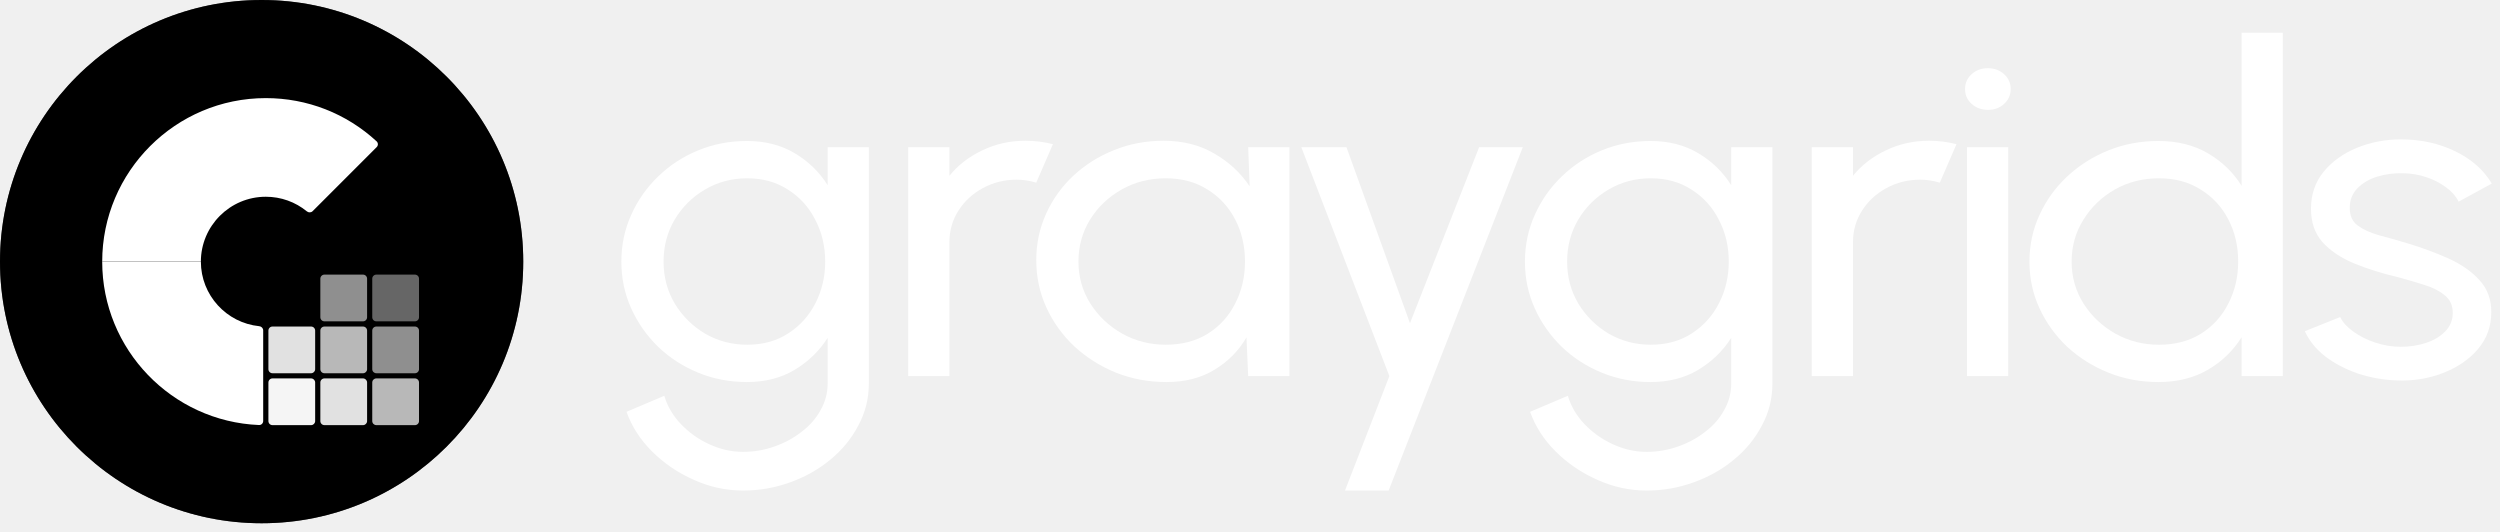
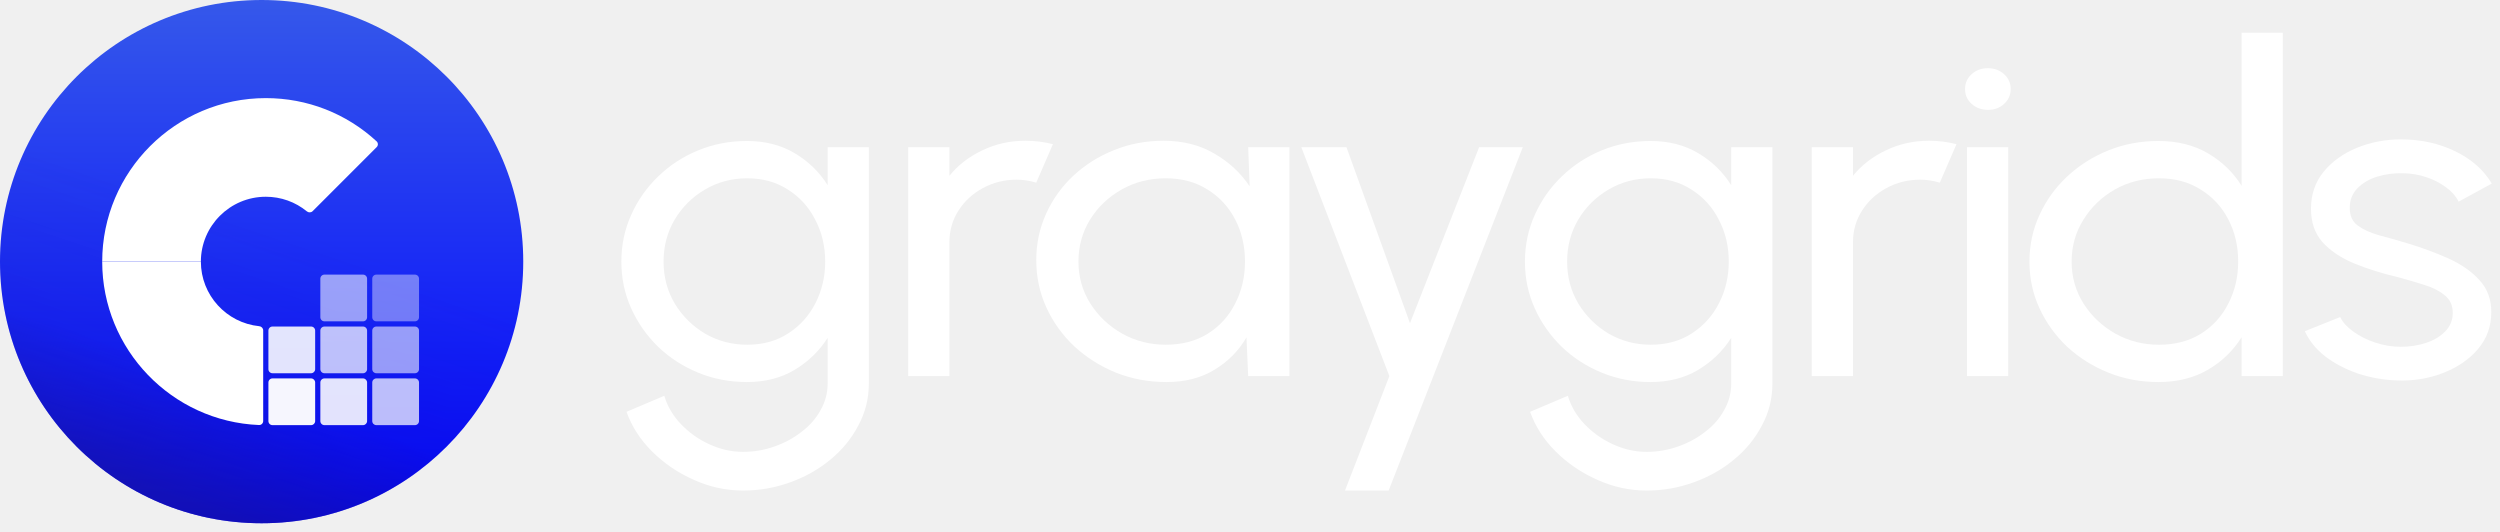
<svg xmlns="http://www.w3.org/2000/svg" width="160" height="34" viewBox="0 0 160 34" fill="none">
  <g clip-path="url(#clip0_2128_2)">
    <path d="M33.488 16.744C33.488 7.497 25.992 0 16.744 0C7.497 0 0 7.497 0 16.744C0 25.992 7.497 33.488 16.744 33.488C25.992 33.488 33.488 25.992 33.488 16.744Z" fill="url(#paint0_linear_2128_2)" />
    <path d="M33.488 16.744C33.488 7.497 25.992 0 16.744 0C7.497 0 0 7.497 0 16.744C0 25.992 7.497 33.488 16.744 33.488C25.992 33.488 33.488 25.992 33.488 16.744Z" fill="url(#paint1_linear_2128_2)" fill-opacity="0.56" />
    <path d="M17.011 6.279C19.662 6.279 22.165 7.259 24.102 9.045C24.21 9.144 24.211 9.312 24.108 9.415L20.008 13.515C19.908 13.614 19.749 13.617 19.64 13.528C18.9 12.922 17.981 12.592 17.012 12.592C14.72 12.591 12.856 14.455 12.856 16.744H6.541C6.541 10.974 11.239 6.279 17.011 6.279Z" fill="white" />
    <path d="M12.856 16.744C12.856 18.893 14.497 20.666 16.593 20.877C16.733 20.891 16.844 21.005 16.844 21.146V26.944C16.844 27.09 16.724 27.208 16.578 27.202C11.004 26.973 6.541 22.37 6.541 16.744H12.856Z" fill="white" />
    <path opacity="0.56" d="M23.233 17.575H20.763C20.619 17.575 20.502 17.692 20.502 17.836V20.304C20.502 20.448 20.619 20.566 20.763 20.566H23.233C23.377 20.566 23.494 20.448 23.494 20.304V17.836C23.494 17.692 23.377 17.575 23.233 17.575Z" fill="white" />
    <path opacity="0.4" d="M26.555 17.575H24.086C23.941 17.575 23.824 17.692 23.824 17.836V20.304C23.824 20.448 23.941 20.566 24.086 20.566H26.555C26.699 20.566 26.817 20.448 26.817 20.304V17.836C26.817 17.692 26.699 17.575 26.555 17.575Z" fill="white" />
    <path opacity="0.72" d="M23.233 20.898H20.763C20.619 20.898 20.502 21.015 20.502 21.159V23.627C20.502 23.771 20.619 23.888 20.763 23.888H23.233C23.377 23.888 23.494 23.771 23.494 23.627V21.159C23.494 21.015 23.377 20.898 23.233 20.898Z" fill="white" />
    <path opacity="0.88" d="M19.909 20.898H17.439C17.295 20.898 17.178 21.015 17.178 21.159V23.627C17.178 23.771 17.295 23.888 17.439 23.888H19.909C20.053 23.888 20.17 23.771 20.17 23.627V21.159C20.17 21.015 20.053 20.898 19.909 20.898Z" fill="white" />
    <path opacity="0.56" d="M26.555 20.898H24.086C23.941 20.898 23.824 21.015 23.824 21.159V23.627C23.824 23.771 23.941 23.888 24.086 23.888H26.555C26.699 23.888 26.817 23.771 26.817 23.627V21.159C26.817 21.015 26.699 20.898 26.555 20.898Z" fill="white" />
    <path opacity="0.88" d="M23.233 24.218H20.763C20.619 24.218 20.502 24.336 20.502 24.48V26.948C20.502 27.092 20.619 27.209 20.763 27.209H23.233C23.377 27.209 23.494 27.092 23.494 26.948V24.48C23.494 24.336 23.377 24.218 23.233 24.218Z" fill="white" />
    <path opacity="0.96" d="M19.909 24.218H17.439C17.295 24.218 17.178 24.336 17.178 24.48V26.948C17.178 27.092 17.295 27.209 17.439 27.209H19.909C20.053 27.209 20.17 27.092 20.17 26.948V24.48C20.17 24.336 20.053 24.218 19.909 24.218Z" fill="white" />
    <path opacity="0.72" d="M26.555 24.218H24.086C23.941 24.218 23.824 24.336 23.824 24.48V26.948C23.824 27.092 23.941 27.209 24.086 27.209H26.555C26.699 27.209 26.817 27.092 26.817 26.948V24.48C26.817 24.336 26.699 24.218 26.555 24.218Z" fill="white" />
    <path d="M52.969 9.419H55.606V24.538C55.606 25.506 55.381 26.404 54.931 27.234C54.492 28.074 53.895 28.802 53.142 29.417C52.388 30.042 51.53 30.526 50.568 30.868C49.605 31.22 48.6 31.395 47.553 31.395C46.465 31.395 45.413 31.166 44.398 30.707C43.383 30.257 42.494 29.652 41.73 28.89C40.976 28.138 40.432 27.293 40.097 26.355L42.514 25.33C42.713 26.004 43.069 26.609 43.582 27.146C44.105 27.693 44.712 28.123 45.403 28.436C46.104 28.758 46.821 28.919 47.553 28.919C48.244 28.919 48.909 28.807 49.547 28.582C50.196 28.358 50.777 28.045 51.289 27.645C51.813 27.254 52.221 26.79 52.514 26.253C52.817 25.725 52.969 25.154 52.969 24.538V21.623C52.435 22.463 51.729 23.147 50.85 23.674C49.981 24.192 48.966 24.451 47.805 24.451C46.695 24.451 45.654 24.25 44.681 23.85C43.708 23.45 42.855 22.898 42.122 22.194C41.389 21.481 40.814 20.661 40.395 19.733C39.977 18.805 39.767 17.809 39.767 16.744C39.767 15.68 39.977 14.683 40.395 13.755C40.814 12.818 41.389 11.997 42.122 11.294C42.855 10.581 43.708 10.024 44.681 9.624C45.654 9.223 46.695 9.023 47.805 9.023C48.966 9.023 49.981 9.282 50.85 9.799C51.729 10.317 52.435 11.001 52.969 11.851V9.419ZM47.82 22.062C48.836 22.062 49.715 21.818 50.458 21.33C51.211 20.842 51.792 20.192 52.2 19.381C52.608 18.571 52.812 17.692 52.812 16.744C52.812 15.767 52.603 14.879 52.184 14.078C51.776 13.267 51.195 12.622 50.442 12.144C49.699 11.655 48.825 11.411 47.82 11.411C46.837 11.411 45.937 11.65 45.12 12.129C44.304 12.608 43.655 13.252 43.174 14.063C42.703 14.864 42.468 15.758 42.468 16.744C42.468 17.731 42.708 18.629 43.19 19.44C43.681 20.241 44.33 20.881 45.136 21.359C45.952 21.828 46.847 22.062 47.82 22.062Z" fill="white" />
    <path d="M58.125 24.07V9.419H60.762V11.25C61.317 10.566 62.018 10.024 62.866 9.624C63.714 9.213 64.634 9.008 65.629 9.008C66.236 9.008 66.822 9.082 67.387 9.228L66.319 11.69C65.89 11.562 65.472 11.499 65.064 11.499C64.279 11.499 63.557 11.68 62.897 12.041C62.248 12.393 61.73 12.871 61.343 13.477C60.956 14.082 60.762 14.757 60.762 15.499V24.07H58.125Z" fill="white" />
    <path d="M79.884 9.419H82.521V24.07H79.884L79.774 21.594C79.282 22.444 78.602 23.132 77.733 23.66C76.875 24.187 75.85 24.451 74.656 24.451C73.505 24.451 72.427 24.25 71.423 23.85C70.418 23.44 69.528 22.878 68.754 22.165C67.99 21.442 67.394 20.612 66.965 19.674C66.535 18.737 66.321 17.726 66.321 16.642C66.321 15.597 66.53 14.61 66.949 13.682C67.368 12.754 67.948 11.944 68.691 11.25C69.445 10.547 70.314 10 71.297 9.609C72.281 9.209 73.338 9.008 74.468 9.008C75.703 9.008 76.786 9.282 77.718 9.829C78.649 10.366 79.402 11.064 79.978 11.924L79.884 9.419ZM74.609 22.062C75.645 22.062 76.54 21.828 77.294 21.359C78.058 20.881 78.644 20.236 79.052 19.425C79.47 18.615 79.68 17.721 79.68 16.744C79.68 15.748 79.47 14.849 79.052 14.048C78.633 13.238 78.042 12.598 77.278 12.129C76.525 11.65 75.635 11.411 74.609 11.411C73.573 11.411 72.632 11.65 71.784 12.129C70.936 12.608 70.261 13.252 69.759 14.063C69.267 14.864 69.021 15.758 69.021 16.744C69.021 17.731 69.277 18.629 69.79 19.44C70.303 20.241 70.983 20.881 71.831 21.359C72.679 21.828 73.605 22.062 74.609 22.062Z" fill="white" />
    <path d="M94.665 9.419H97.46L88.873 31.395H86.079L88.92 24.07L83.284 9.419H86.173L90.238 20.685L94.665 9.419Z" fill="white" />
    <path d="M110.798 9.419H113.435V24.538C113.435 25.506 113.21 26.404 112.76 27.234C112.321 28.074 111.724 28.802 110.97 29.417C110.217 30.042 109.359 30.526 108.396 30.868C107.433 31.22 106.429 31.395 105.382 31.395C104.294 31.395 103.242 31.166 102.227 30.707C101.212 30.257 100.323 29.652 99.558 28.89C98.805 28.138 98.26 27.293 97.926 26.355L100.343 25.33C100.542 26.004 100.898 26.609 101.411 27.146C101.934 27.693 102.541 28.123 103.232 28.436C103.933 28.758 104.649 28.919 105.382 28.919C106.073 28.919 106.738 28.807 107.376 28.582C108.025 28.358 108.606 28.045 109.118 27.645C109.642 27.254 110.049 26.79 110.342 26.253C110.647 25.725 110.798 25.154 110.798 24.538V21.623C110.264 22.463 109.558 23.147 108.679 23.674C107.81 24.192 106.795 24.451 105.633 24.451C104.524 24.451 103.483 24.25 102.51 23.85C101.537 23.45 100.684 22.898 99.951 22.194C99.219 21.481 98.643 20.661 98.224 19.733C97.806 18.805 97.596 17.809 97.596 16.744C97.596 15.68 97.806 14.683 98.224 13.755C98.643 12.818 99.219 11.997 99.951 11.294C100.684 10.581 101.537 10.024 102.51 9.624C103.483 9.223 104.524 9.023 105.633 9.023C106.795 9.023 107.81 9.282 108.679 9.799C109.558 10.317 110.264 11.001 110.798 11.851V9.419ZM105.649 22.062C106.664 22.062 107.543 21.818 108.287 21.33C109.04 20.842 109.62 20.192 110.029 19.381C110.437 18.571 110.641 17.692 110.641 16.744C110.641 15.767 110.432 14.879 110.013 14.078C109.605 13.267 109.024 12.622 108.271 12.144C107.527 11.655 106.654 11.411 105.649 11.411C104.665 11.411 103.766 11.65 102.949 12.129C102.133 12.608 101.484 13.252 101.003 14.063C100.532 14.864 100.296 15.758 100.296 16.744C100.296 17.731 100.537 18.629 101.019 19.44C101.51 20.241 102.159 20.881 102.965 21.359C103.781 21.828 104.676 22.062 105.649 22.062Z" fill="white" />
    <path d="M115.953 24.07V9.419H118.591V11.25C119.146 10.566 119.847 10.024 120.695 9.624C121.542 9.213 122.463 9.008 123.458 9.008C124.064 9.008 124.65 9.082 125.216 9.228L124.148 11.69C123.719 11.562 123.3 11.499 122.892 11.499C122.107 11.499 121.385 11.68 120.726 12.041C120.077 12.393 119.559 12.871 119.172 13.477C118.785 14.082 118.591 14.757 118.591 15.499V24.07H115.953Z" fill="white" />
    <path d="M125.888 9.419H128.526V24.07H125.888V9.419ZM127.239 7.031C126.82 7.031 126.47 6.904 126.187 6.65C125.904 6.396 125.763 6.078 125.763 5.697C125.763 5.316 125.904 4.999 126.187 4.745C126.47 4.491 126.815 4.364 127.223 4.364C127.632 4.364 127.977 4.491 128.26 4.745C128.541 4.999 128.683 5.316 128.683 5.697C128.683 6.078 128.541 6.396 128.26 6.65C127.987 6.904 127.646 7.031 127.239 7.031Z" fill="white" />
    <path d="M143.463 2.093H146.1V24.07H143.463V21.579C142.929 22.439 142.212 23.132 141.313 23.66C140.412 24.187 139.355 24.451 138.141 24.451C137.001 24.451 135.933 24.25 134.939 23.85C133.945 23.45 133.066 22.898 132.301 22.194C131.548 21.481 130.957 20.661 130.528 19.733C130.099 18.805 129.885 17.809 129.885 16.744C129.885 15.68 130.099 14.683 130.528 13.755C130.957 12.818 131.548 11.997 132.301 11.294C133.066 10.581 133.945 10.024 134.939 9.624C135.933 9.223 137.001 9.023 138.141 9.023C139.355 9.023 140.412 9.287 141.313 9.814C142.212 10.342 142.929 11.035 143.463 11.895V2.093ZM138.173 22.063C139.208 22.063 140.103 21.828 140.857 21.359C141.621 20.881 142.207 20.236 142.615 19.425C143.033 18.615 143.243 17.721 143.243 16.744C143.243 15.748 143.033 14.849 142.615 14.048C142.196 13.238 141.606 12.598 140.841 12.129C140.087 11.65 139.198 11.411 138.173 11.411C137.137 11.411 136.194 11.65 135.347 12.129C134.51 12.608 133.84 13.252 133.338 14.063C132.835 14.864 132.584 15.758 132.584 16.744C132.584 17.731 132.841 18.629 133.353 19.44C133.866 20.241 134.547 20.881 135.394 21.359C136.242 21.828 137.168 22.063 138.173 22.063Z" fill="white" />
    <path d="M153.398 24.348C152.55 24.319 151.724 24.172 150.917 23.909C150.122 23.635 149.421 23.269 148.814 22.81C148.218 22.341 147.783 21.804 147.511 21.198L149.771 20.29C149.928 20.622 150.211 20.934 150.62 21.227C151.027 21.52 151.499 21.755 152.032 21.931C152.566 22.107 153.105 22.194 153.649 22.194C154.224 22.194 154.764 22.111 155.266 21.945C155.768 21.779 156.176 21.535 156.49 21.213C156.815 20.881 156.977 20.485 156.977 20.026C156.977 19.538 156.799 19.157 156.443 18.883C156.098 18.6 155.659 18.38 155.125 18.224C154.601 18.058 154.068 17.901 153.524 17.755C152.446 17.501 151.483 17.198 150.635 16.847C149.787 16.485 149.117 16.031 148.626 15.484C148.144 14.927 147.903 14.219 147.903 13.36C147.903 12.451 148.17 11.665 148.704 11.001C149.248 10.337 149.96 9.824 150.839 9.463C151.718 9.101 152.66 8.92 153.664 8.92C154.931 8.92 156.087 9.174 157.134 9.682C158.18 10.19 158.96 10.879 159.473 11.748L157.353 12.905C157.176 12.554 156.903 12.246 156.538 11.982C156.171 11.709 155.753 11.494 155.282 11.338C154.81 11.182 154.329 11.098 153.837 11.089C153.231 11.069 152.66 11.143 152.126 11.309C151.603 11.475 151.18 11.729 150.855 12.07C150.54 12.402 150.384 12.818 150.384 13.316C150.384 13.804 150.552 14.175 150.886 14.429C151.232 14.683 151.676 14.888 152.22 15.045C152.775 15.191 153.377 15.362 154.026 15.557C154.978 15.841 155.868 16.168 156.694 16.539C157.521 16.91 158.185 17.374 158.687 17.931C159.201 18.488 159.452 19.176 159.441 19.997C159.441 20.895 159.153 21.682 158.578 22.356C158.003 23.02 157.254 23.528 156.333 23.879C155.422 24.231 154.445 24.387 153.398 24.348Z" fill="white" />
  </g>
  <defs>
    <linearGradient id="paint0_linear_2128_2" x1="16.744" y1="0" x2="16.744" y2="33.488" gradientUnits="userSpaceOnUse">
-       <stop stopColor="#3558EA" />
-       <stop offset="1" stopColor="#0000FF" />
+       <stop stop-color="#3558EA" />
+       <stop offset="1" stop-color="#0000FF" />
    </linearGradient>
    <linearGradient id="paint1_linear_2128_2" x1="21.199" y1="4.865" x2="6.449" y2="48.814" gradientUnits="userSpaceOnUse">
-       <stop offset="0.216" stopColor="#1E1983" stopOpacity="0" />
-       <stop offset="0.447" stopColor="#1E1983" stopOpacity="0.19" />
-       <stop offset="0.62" stopColor="#1E1983" />
+       <stop offset="0.216" stop-color="#1E1983" stop-opacity="0" />
+       <stop offset="0.447" stop-color="#1E1983" stop-opacity="0.19" />
+       <stop offset="0.62" stop-color="#1E1983" />
    </linearGradient>
    <clipPath id="clip0_2128_2">
      <rect width="160" height="33.488" fill="white" />
    </clipPath>
  </defs>
</svg>
